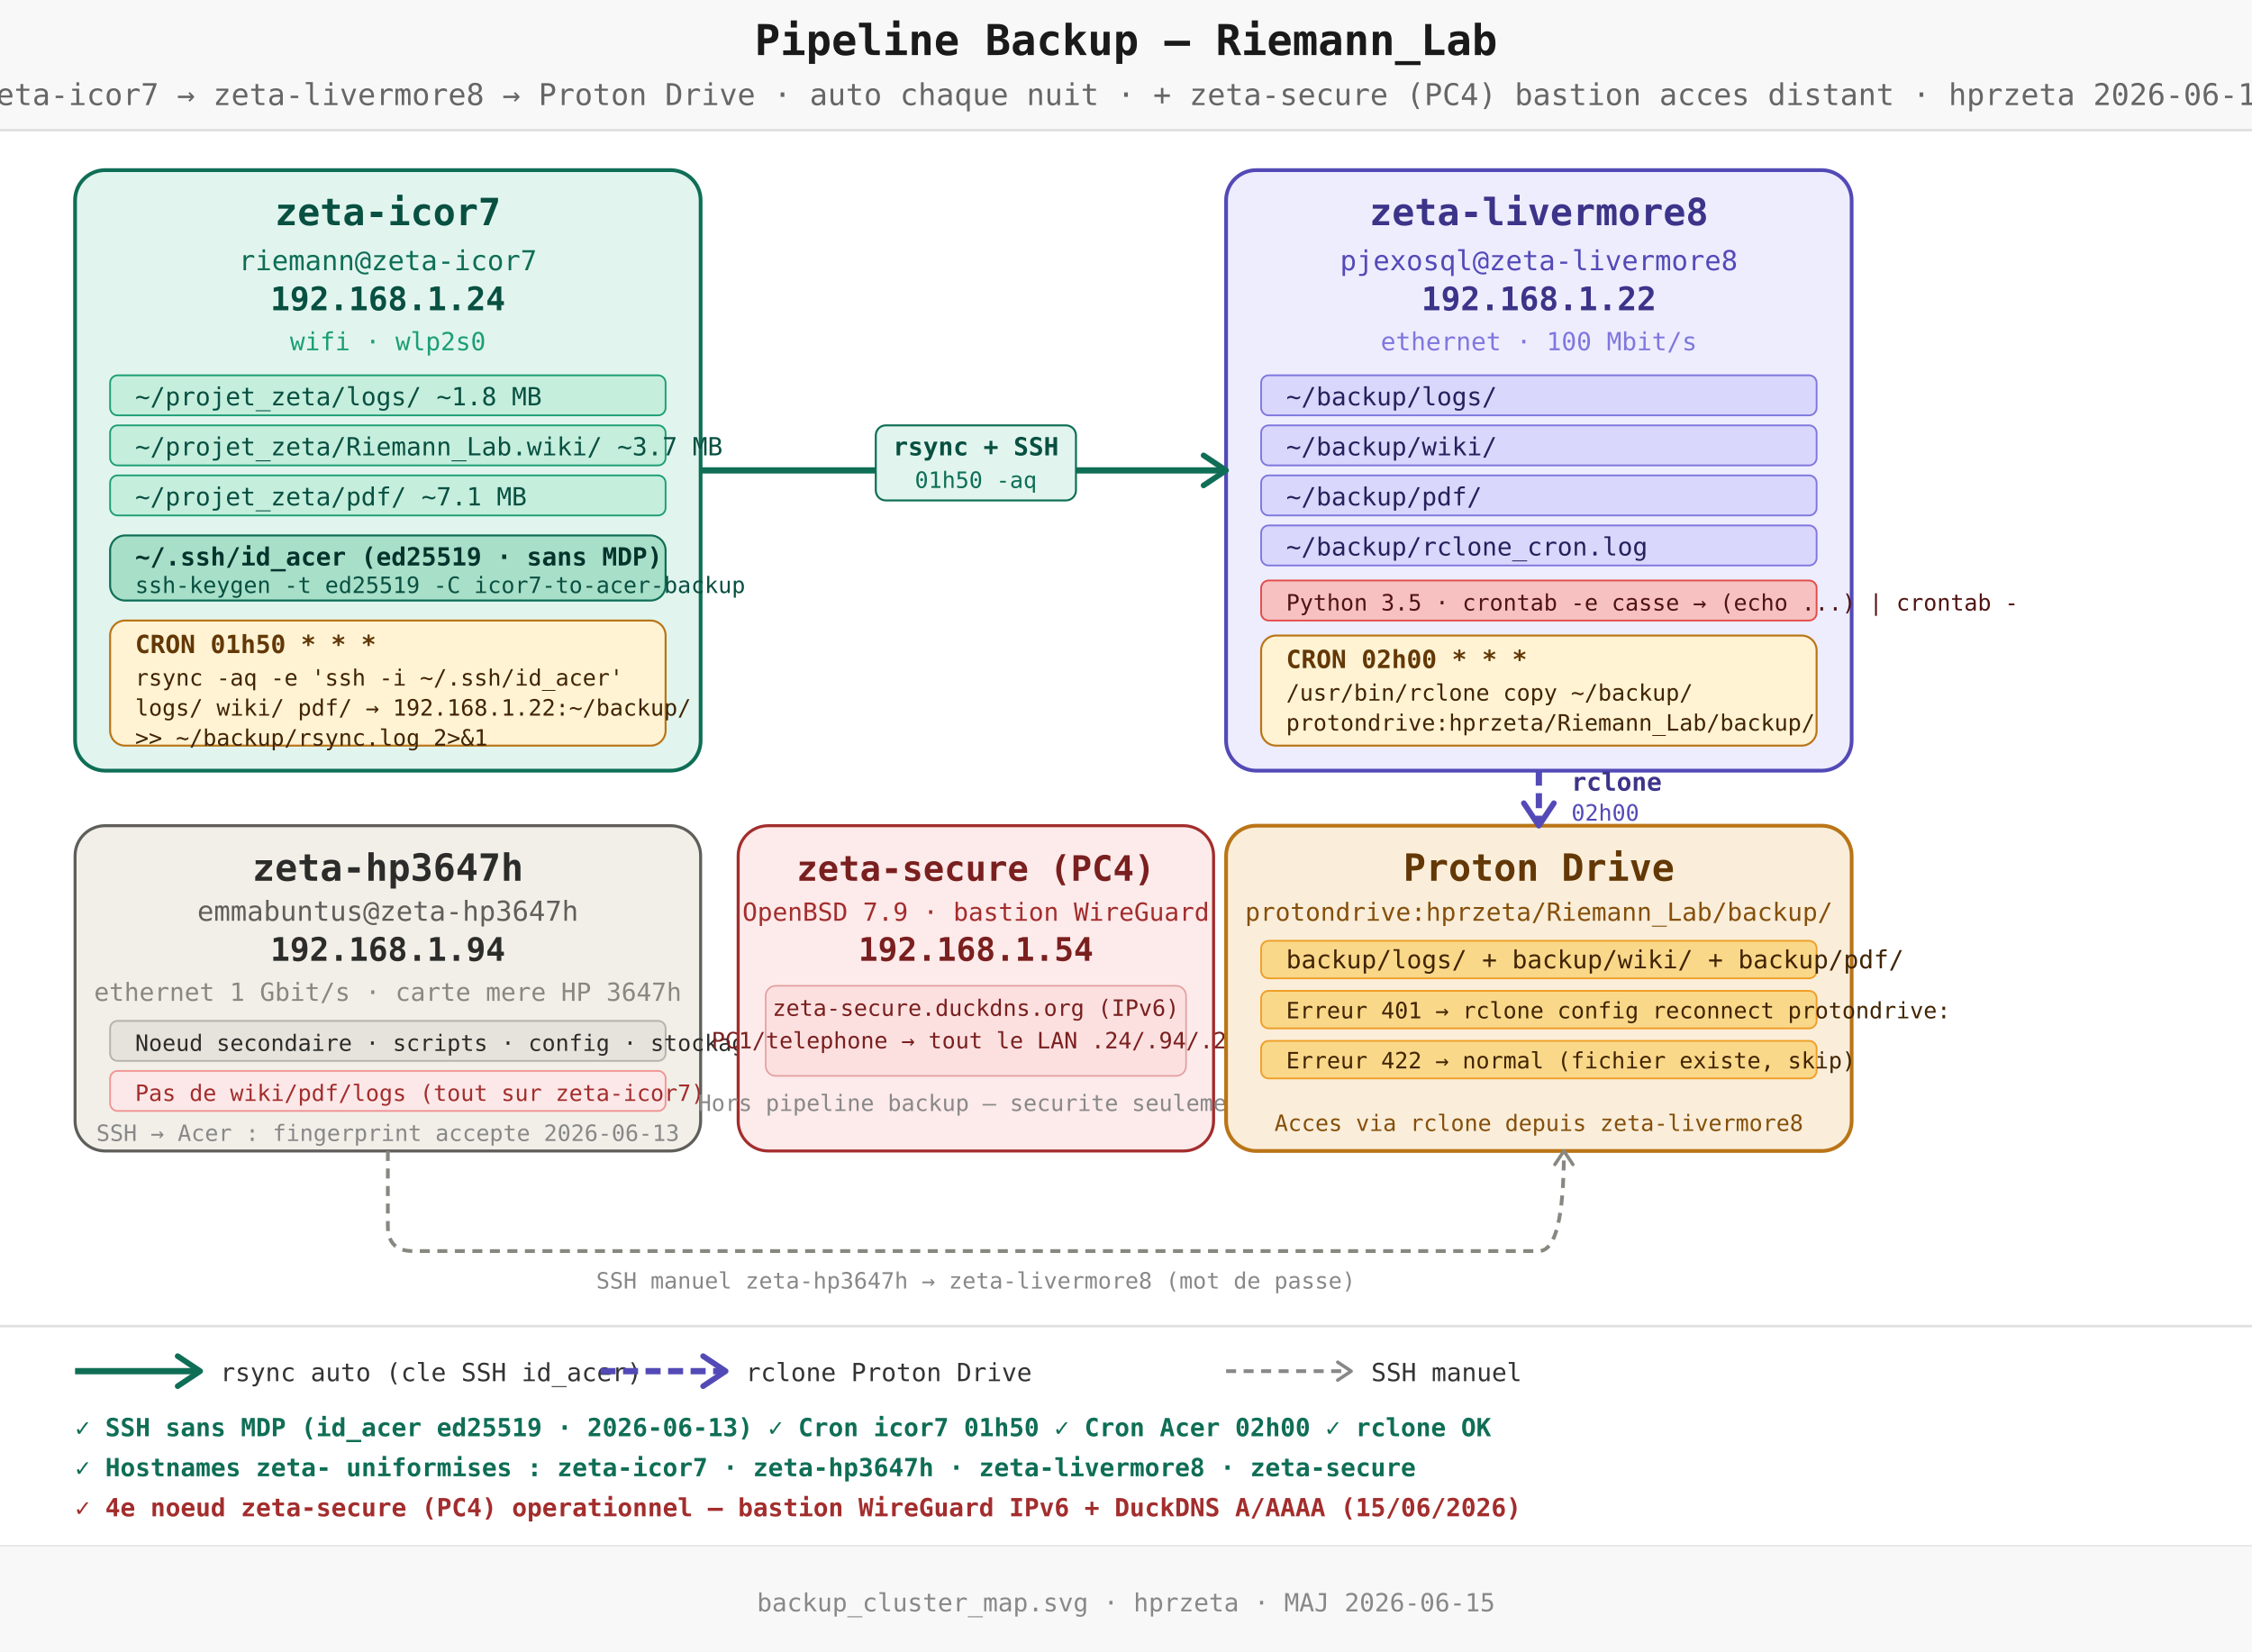
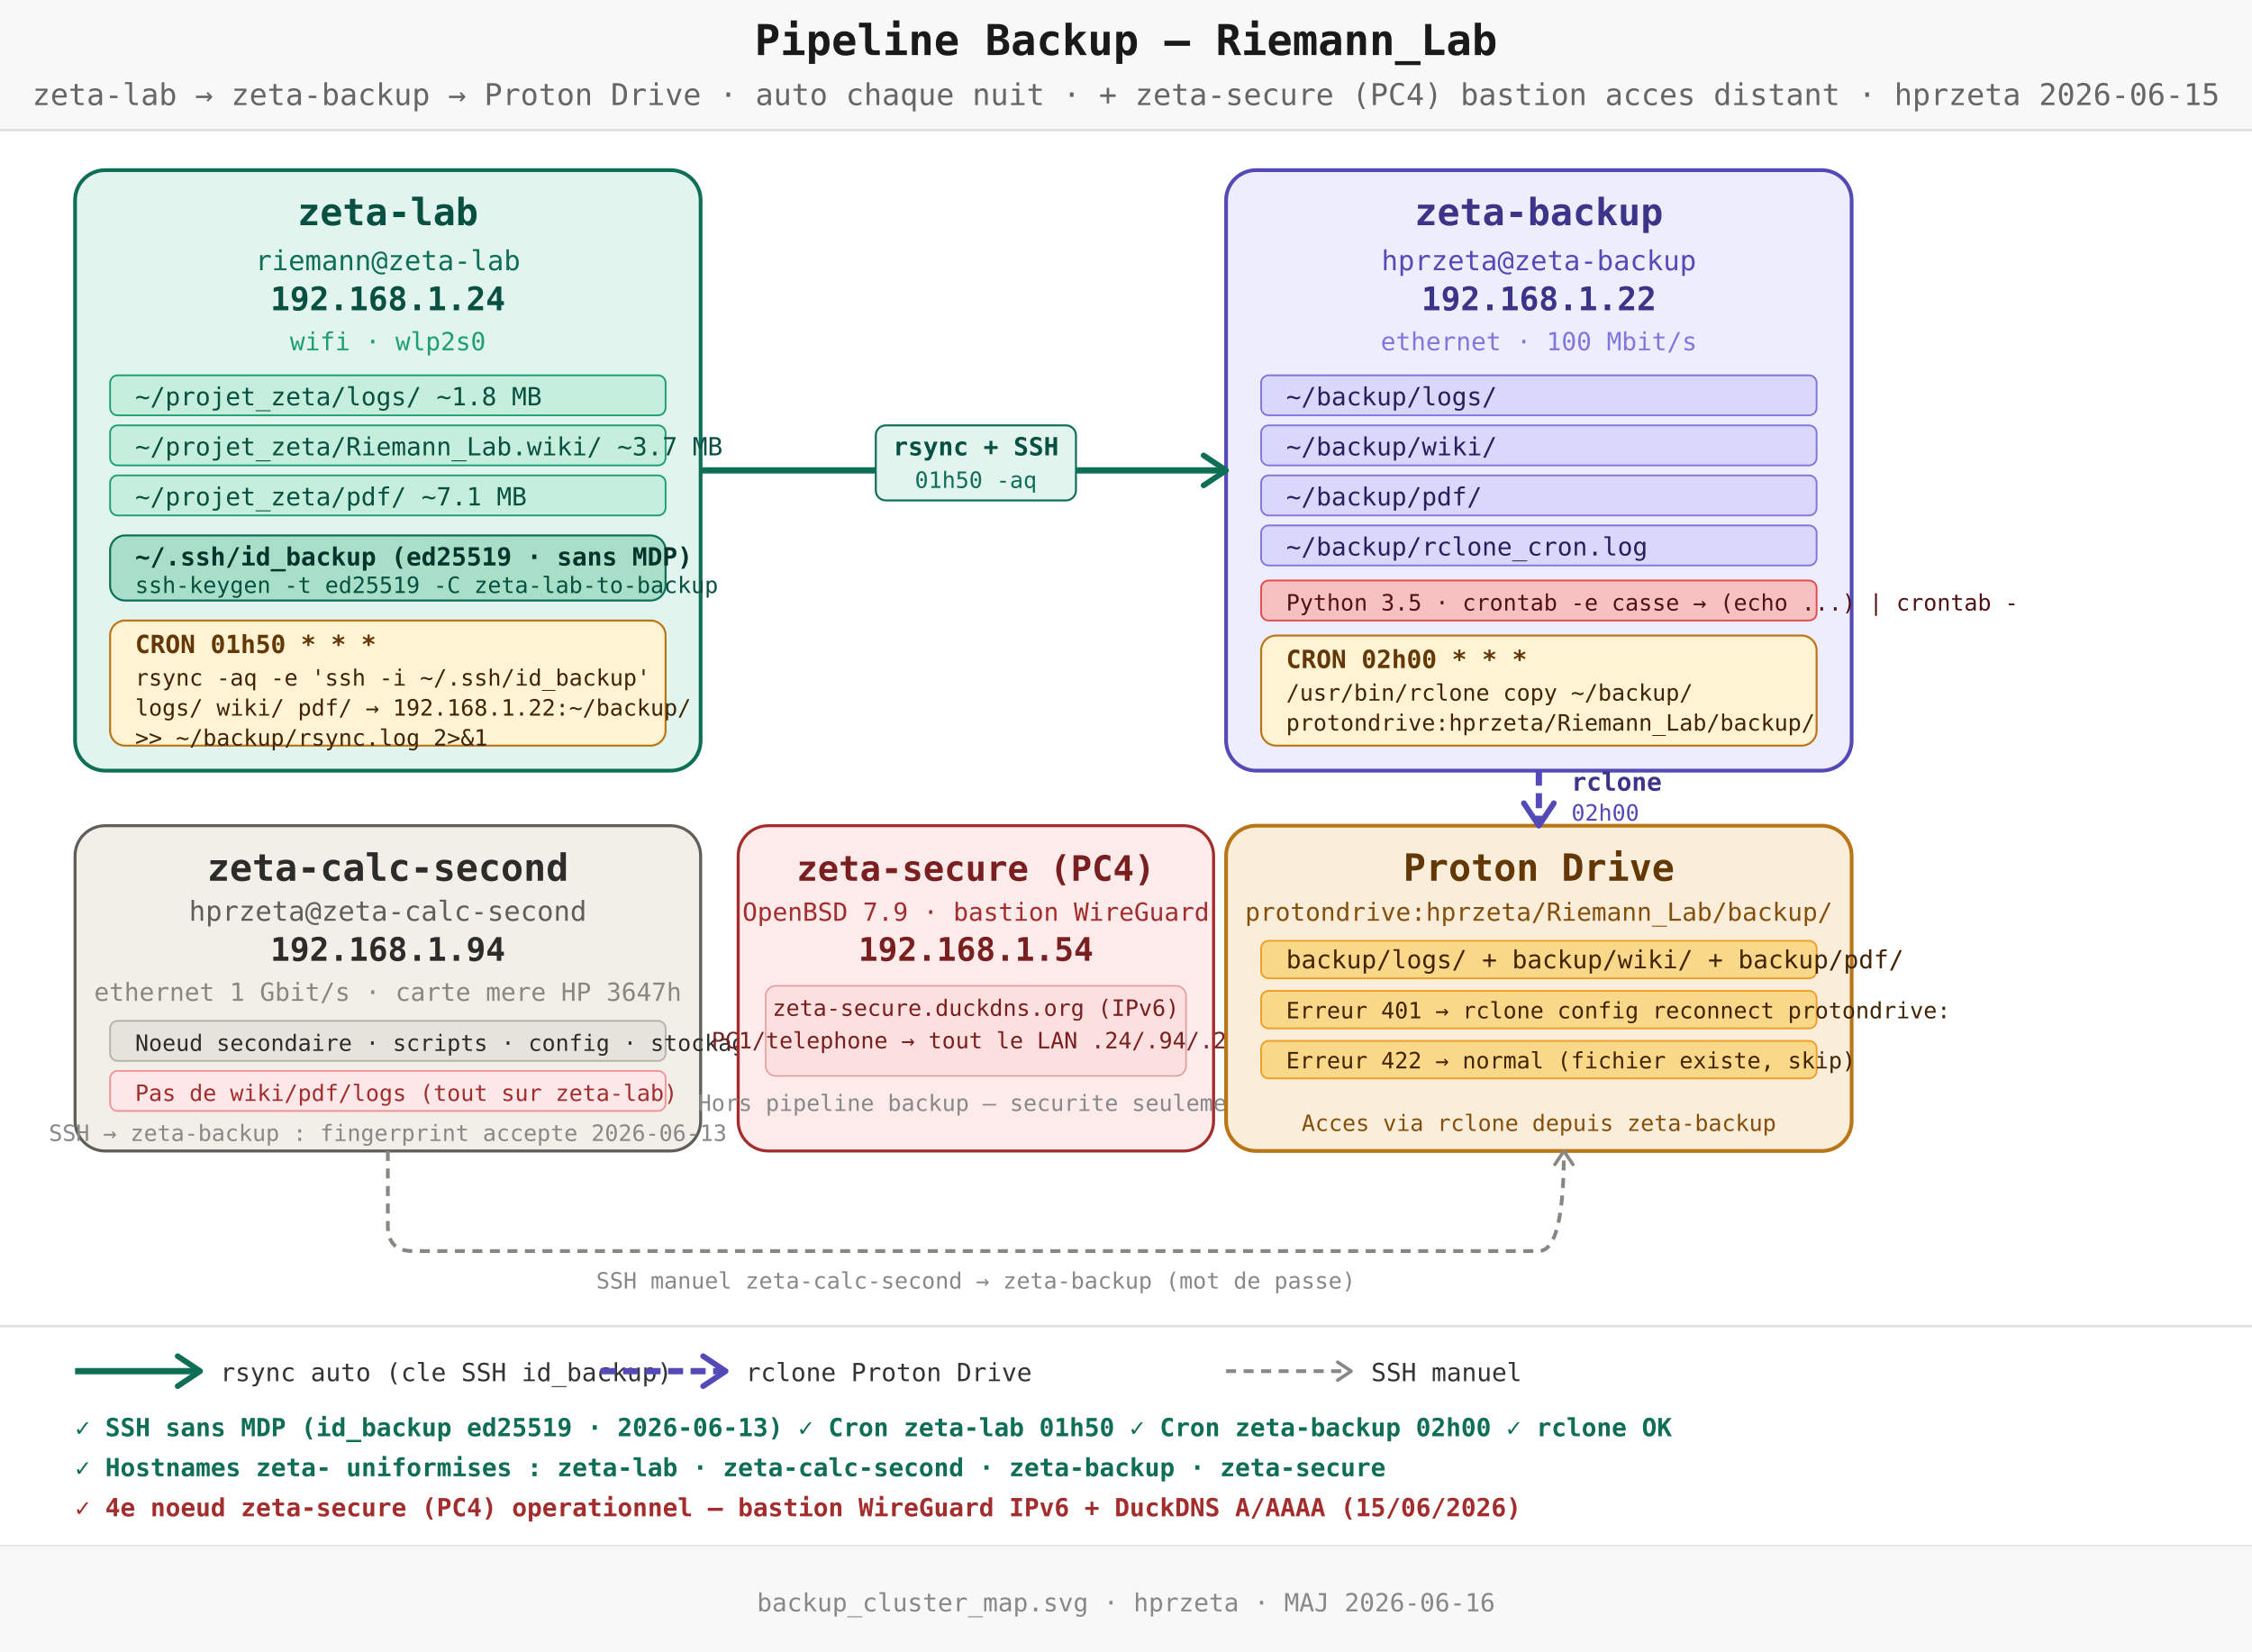
<svg xmlns="http://www.w3.org/2000/svg" width="900" height="660" viewBox="0 0 900 660" font-family="monospace,sans-serif">
  <rect width="900" height="660" fill="#ffffff" />
  <rect x="0" y="0" width="900" height="52" fill="#f8f8f8" />
  <line x1="0" y1="52" x2="900" y2="52" stroke="#e0e0e0" stroke-width="1" />
  <text x="450" y="22" text-anchor="middle" font-size="17" font-weight="700" fill="#1a1a1a">Pipeline Backup — Riemann_Lab</text>
-   <text x="450" y="42" text-anchor="middle" font-size="12" fill="#666">zeta-icor7 → zeta-livermore8 → Proton Drive · auto chaque nuit · + zeta-secure (PC4) bastion acces distant · hprzeta 2026-06-15</text>
+   <text x="450" y="42" text-anchor="middle" font-size="12" fill="#666">zeta-lab → zeta-backup → Proton Drive · auto chaque nuit · + zeta-secure (PC4) bastion acces distant · hprzeta 2026-06-15</text>
  <rect x="30" y="68" width="250" height="240" rx="12" fill="#e1f5ee" stroke="#0f6e56" stroke-width="1.5" />
-   <text x="155" y="90" text-anchor="middle" font-size="15" font-weight="700" fill="#085041">zeta-icor7</text>
-   <text x="155" y="108" text-anchor="middle" font-size="11" fill="#0f6e56">riemann@zeta-icor7</text>
+   <text x="155" y="90" text-anchor="middle" font-size="15" font-weight="700" fill="#085041">zeta-lab</text>
+   <text x="155" y="108" text-anchor="middle" font-size="11" fill="#0f6e56">riemann@zeta-lab</text>
  <text x="155" y="124" text-anchor="middle" font-size="13" font-weight="700" fill="#085041">192.168.1.24</text>
  <text x="155" y="140" text-anchor="middle" font-size="10" fill="#1d9e75">wifi · wlp2s0</text>
  <rect x="44" y="150" width="222" height="16" rx="3" fill="#c5eedd" stroke="#1d9e75" stroke-width="0.7" />
  <text x="54" y="162" font-size="10" fill="#085041">~/projet_zeta/logs/      ~1.8 MB</text>
  <rect x="44" y="170" width="222" height="16" rx="3" fill="#c5eedd" stroke="#1d9e75" stroke-width="0.7" />
  <text x="54" y="182" font-size="10" fill="#085041">~/projet_zeta/Riemann_Lab.wiki/  ~3.7 MB</text>
  <rect x="44" y="190" width="222" height="16" rx="3" fill="#c5eedd" stroke="#1d9e75" stroke-width="0.7" />
  <text x="54" y="202" font-size="10" fill="#085041">~/projet_zeta/pdf/       ~7.1 MB</text>
  <rect x="44" y="214" width="222" height="26" rx="6" fill="#a8dfc9" stroke="#0f6e56" stroke-width="0.8" />
-   <text x="54" y="226" font-size="10" font-weight="600" fill="#04342c">~/.ssh/id_acer  (ed25519 · sans MDP)</text>
-   <text x="54" y="237" font-size="9" fill="#085041">ssh-keygen -t ed25519 -C icor7-to-acer-backup</text>
+   <text x="54" y="226" font-size="10" font-weight="600" fill="#04342c">~/.ssh/id_backup  (ed25519 · sans MDP)</text>
+   <text x="54" y="237" font-size="9" fill="#085041">ssh-keygen -t ed25519 -C zeta-lab-to-backup</text>
  <rect x="44" y="248" width="222" height="50" rx="6" fill="#fff3d4" stroke="#ba7517" stroke-width="0.8" />
  <text x="54" y="261" font-size="10" font-weight="700" fill="#633806">CRON  01h50 * * *</text>
-   <text x="54" y="274" font-size="9" fill="#412402">rsync -aq -e 'ssh -i ~/.ssh/id_acer'</text>
+   <text x="54" y="274" font-size="9" fill="#412402">rsync -aq -e 'ssh -i ~/.ssh/id_backup'</text>
  <text x="54" y="286" font-size="9" fill="#412402">  logs/ wiki/ pdf/ → 192.168.1.22:~/backup/</text>
  <text x="54" y="298" font-size="9" fill="#412402">  &gt;&gt; ~/backup/rsync.log 2&gt;&amp;1</text>
  <rect x="490" y="68" width="250" height="240" rx="12" fill="#eeedfe" stroke="#534ab7" stroke-width="1.5" />
-   <text x="615" y="90" text-anchor="middle" font-size="15" font-weight="700" fill="#3c3489">zeta-livermore8</text>
-   <text x="615" y="108" text-anchor="middle" font-size="11" fill="#534ab7">pjexosql@zeta-livermore8</text>
+   <text x="615" y="90" text-anchor="middle" font-size="15" font-weight="700" fill="#3c3489">zeta-backup</text>
+   <text x="615" y="108" text-anchor="middle" font-size="11" fill="#534ab7">hprzeta@zeta-backup</text>
  <text x="615" y="124" text-anchor="middle" font-size="13" font-weight="700" fill="#3c3489">192.168.1.22</text>
  <text x="615" y="140" text-anchor="middle" font-size="10" fill="#7f77dd">ethernet · 100 Mbit/s</text>
  <rect x="504" y="150" width="222" height="16" rx="3" fill="#d9d7fc" stroke="#7f77dd" stroke-width="0.7" />
  <text x="514" y="162" font-size="10" fill="#26215c">~/backup/logs/</text>
  <rect x="504" y="170" width="222" height="16" rx="3" fill="#d9d7fc" stroke="#7f77dd" stroke-width="0.7" />
  <text x="514" y="182" font-size="10" fill="#26215c">~/backup/wiki/</text>
  <rect x="504" y="190" width="222" height="16" rx="3" fill="#d9d7fc" stroke="#7f77dd" stroke-width="0.7" />
  <text x="514" y="202" font-size="10" fill="#26215c">~/backup/pdf/</text>
  <rect x="504" y="210" width="222" height="16" rx="3" fill="#d9d7fc" stroke="#7f77dd" stroke-width="0.7" />
  <text x="514" y="222" font-size="10" fill="#26215c">~/backup/rclone_cron.log</text>
  <rect x="504" y="232" width="222" height="16" rx="3" fill="#f7c1c1" stroke="#e24b4a" stroke-width="0.7" />
  <text x="514" y="244" font-size="9" fill="#501313">Python 3.5 · crontab -e casse → (echo ...) | crontab -</text>
  <rect x="504" y="254" width="222" height="44" rx="6" fill="#fff3d4" stroke="#ba7517" stroke-width="0.8" />
  <text x="514" y="267" font-size="10" font-weight="700" fill="#633806">CRON  02h00 * * *</text>
  <text x="514" y="280" font-size="9" fill="#412402">/usr/bin/rclone copy ~/backup/</text>
  <text x="514" y="292" font-size="9" fill="#412402">  protondrive:hprzeta/Riemann_Lab/backup/</text>
  <rect x="30" y="330" width="250" height="130" rx="12" fill="#f1efe8" stroke="#5f5e5a" stroke-width="1.2" />
-   <text x="155" y="352" text-anchor="middle" font-size="15" font-weight="700" fill="#2c2c2a">zeta-hp3647h</text>
-   <text x="155" y="368" text-anchor="middle" font-size="11" fill="#5f5e5a">emmabuntus@zeta-hp3647h</text>
+   <text x="155" y="352" text-anchor="middle" font-size="15" font-weight="700" fill="#2c2c2a">zeta-calc-second</text>
+   <text x="155" y="368" text-anchor="middle" font-size="11" fill="#5f5e5a">hprzeta@zeta-calc-second</text>
  <text x="155" y="384" text-anchor="middle" font-size="13" font-weight="700" fill="#2c2c2a">192.168.1.94</text>
  <text x="155" y="400" text-anchor="middle" font-size="10" fill="#888780">ethernet 1 Gbit/s · carte mere HP 3647h</text>
  <rect x="44" y="408" width="222" height="16" rx="3" fill="#e5e3db" stroke="#b4b2a9" stroke-width="0.7" />
  <text x="54" y="420" font-size="9" fill="#2c2c2a">Noeud secondaire · scripts · config · stockage</text>
  <rect x="44" y="428" width="222" height="16" rx="3" fill="#fce8e8" stroke="#f09595" stroke-width="0.7" />
-   <text x="54" y="440" font-size="9" fill="#a32d2d">Pas de wiki/pdf/logs (tout sur zeta-icor7)</text>
-   <text x="155" y="456" text-anchor="middle" font-size="9" fill="#888">SSH → Acer : fingerprint accepte 2026-06-13</text>
+   <text x="54" y="440" font-size="9" fill="#a32d2d">Pas de wiki/pdf/logs (tout sur zeta-lab)</text>
+   <text x="155" y="456" text-anchor="middle" font-size="9" fill="#888">SSH → zeta-backup : fingerprint accepte 2026-06-13</text>
  <rect x="295" y="330" width="190" height="130" rx="12" fill="#fdeaea" stroke="#a32d2d" stroke-width="1.2" />
  <text x="390" y="352" text-anchor="middle" font-size="14" font-weight="700" fill="#7a1f1f">zeta-secure (PC4)</text>
  <text x="390" y="368" text-anchor="middle" font-size="10" fill="#a32d2d">OpenBSD 7.9 · bastion WireGuard</text>
  <text x="390" y="384" text-anchor="middle" font-size="13" font-weight="700" fill="#7a1f1f">192.168.1.54</text>
  <rect x="306" y="394" width="168" height="36" rx="4" fill="#fce0e0" stroke="#e29c9c" stroke-width="0.6" />
  <text x="390" y="406" text-anchor="middle" font-size="9" fill="#7a1f1f">zeta-secure.duckdns.org (IPv6)</text>
  <text x="390" y="419" text-anchor="middle" font-size="9" fill="#7a1f1f">PC1/telephone → tout le LAN .24/.94/.22</text>
  <text x="390" y="444" text-anchor="middle" font-size="9" fill="#888">Hors pipeline backup — securite seulement</text>
  <rect x="490" y="330" width="250" height="130" rx="12" fill="#faeeda" stroke="#ba7517" stroke-width="1.5" />
  <text x="615" y="352" text-anchor="middle" font-size="15" font-weight="700" fill="#633806">Proton Drive</text>
  <text x="615" y="368" text-anchor="middle" font-size="10" fill="#854f0b">protondrive:hprzeta/Riemann_Lab/backup/</text>
  <rect x="504" y="376" width="222" height="15" rx="3" fill="#f9d88a" stroke="#ef9f27" stroke-width="0.7" />
  <text x="514" y="387" font-size="10" fill="#412402">backup/logs/  +  backup/wiki/  +  backup/pdf/</text>
  <rect x="504" y="396" width="222" height="15" rx="3" fill="#f9d88a" stroke="#ef9f27" stroke-width="0.7" />
  <text x="514" y="407" font-size="9" fill="#412402">Erreur 401 → rclone config reconnect protondrive:</text>
  <rect x="504" y="416" width="222" height="15" rx="3" fill="#f9d88a" stroke="#ef9f27" stroke-width="0.7" />
  <text x="514" y="427" font-size="9" fill="#412402">Erreur 422 → normal (fichier existe, skip)</text>
-   <text x="615" y="452" text-anchor="middle" font-size="9" fill="#854f0b">Acces via rclone depuis zeta-livermore8</text>
+   <text x="615" y="452" text-anchor="middle" font-size="9" fill="#854f0b">Acces via rclone depuis zeta-backup</text>
  <defs>
    <marker id="ah" viewBox="0 0 10 10" refX="8" refY="5" markerWidth="6" markerHeight="6" orient="auto-start-reverse">
      <path d="M2 1L8 5L2 9" fill="none" stroke="context-stroke" stroke-width="1.5" stroke-linecap="round" stroke-linejoin="round" />
    </marker>
  </defs>
  <line x1="280" y1="188" x2="490" y2="188" stroke="#0f6e56" stroke-width="2.5" marker-end="url(#ah)" />
  <rect x="350" y="170" width="80" height="30" rx="4" fill="#e1f5ee" stroke="#0f6e56" stroke-width="0.8" />
  <text x="390" y="182" text-anchor="middle" font-size="10" font-weight="700" fill="#085041">rsync + SSH</text>
  <text x="390" y="195" text-anchor="middle" font-size="9" fill="#0f6e56">01h50  -aq</text>
  <line x1="615" y1="308" x2="615" y2="330" stroke="#534ab7" stroke-width="2.5" stroke-dasharray="6 3" marker-end="url(#ah)" />
  <text x="628" y="316" font-size="10" font-weight="700" fill="#3c3489">rclone</text>
  <text x="628" y="328" font-size="9" fill="#534ab7">02h00</text>
  <path d="M155 460 L155 490 Q155 500 165 500 L615 500 Q625 500 625 460" fill="none" stroke="#888780" stroke-width="1.5" stroke-dasharray="4 3" marker-end="url(#ah)" />
-   <text x="390" y="515" text-anchor="middle" font-size="9" fill="#888">SSH manuel zeta-hp3647h → zeta-livermore8 (mot de passe)</text>
+   <text x="390" y="515" text-anchor="middle" font-size="9" fill="#888">SSH manuel zeta-calc-second → zeta-backup (mot de passe)</text>
  <line x1="0" y1="530" x2="900" y2="530" stroke="#e0e0e0" stroke-width="1" />
  <line x1="30" y1="548" x2="80" y2="548" stroke="#0f6e56" stroke-width="2.5" marker-end="url(#ah)" />
-   <text x="88" y="552" font-size="10" fill="#333">rsync auto (cle SSH id_acer)</text>
+   <text x="88" y="552" font-size="10" fill="#333">rsync auto (cle SSH id_backup)</text>
  <line x1="240" y1="548" x2="290" y2="548" stroke="#534ab7" stroke-width="2.5" stroke-dasharray="6 3" marker-end="url(#ah)" />
  <text x="298" y="552" font-size="10" fill="#333">rclone Proton Drive</text>
  <line x1="490" y1="548" x2="540" y2="548" stroke="#888" stroke-width="1.5" stroke-dasharray="4 3" marker-end="url(#ah)" />
  <text x="548" y="552" font-size="10" fill="#333">SSH manuel</text>
-   <text x="30" y="574" font-size="10" font-weight="600" fill="#0f6e56">✓ SSH sans MDP (id_acer ed25519 · 2026-06-13)  ✓ Cron icor7 01h50  ✓ Cron Acer 02h00  ✓ rclone OK</text>
-   <text x="30" y="590" font-size="10" font-weight="600" fill="#0f6e56">✓ Hostnames zeta- uniformises : zeta-icor7 · zeta-hp3647h · zeta-livermore8 · zeta-secure</text>
+   <text x="30" y="574" font-size="10" font-weight="600" fill="#0f6e56">✓ SSH sans MDP (id_backup ed25519 · 2026-06-13)  ✓ Cron zeta-lab 01h50  ✓ Cron zeta-backup 02h00  ✓ rclone OK</text>
+   <text x="30" y="590" font-size="10" font-weight="600" fill="#0f6e56">✓ Hostnames zeta- uniformises : zeta-lab · zeta-calc-second · zeta-backup · zeta-secure</text>
  <text x="30" y="606" font-size="10" font-weight="600" fill="#a32d2d">✓ 4e noeud zeta-secure (PC4) operationnel — bastion WireGuard IPv6 + DuckDNS A/AAAA (15/06/2026)</text>
  <line x1="0" y1="618" x2="900" y2="618" stroke="#e0e0e0" stroke-width="1" />
  <rect x="0" y="618" width="900" height="42" fill="#f8f8f8" />
-   <text x="450" y="644" text-anchor="middle" font-size="10" fill="#888">backup_cluster_map.svg · hprzeta · MAJ 2026-06-15</text>
+   <text x="450" y="644" text-anchor="middle" font-size="10" fill="#888">backup_cluster_map.svg · hprzeta · MAJ 2026-06-16</text>
</svg>
